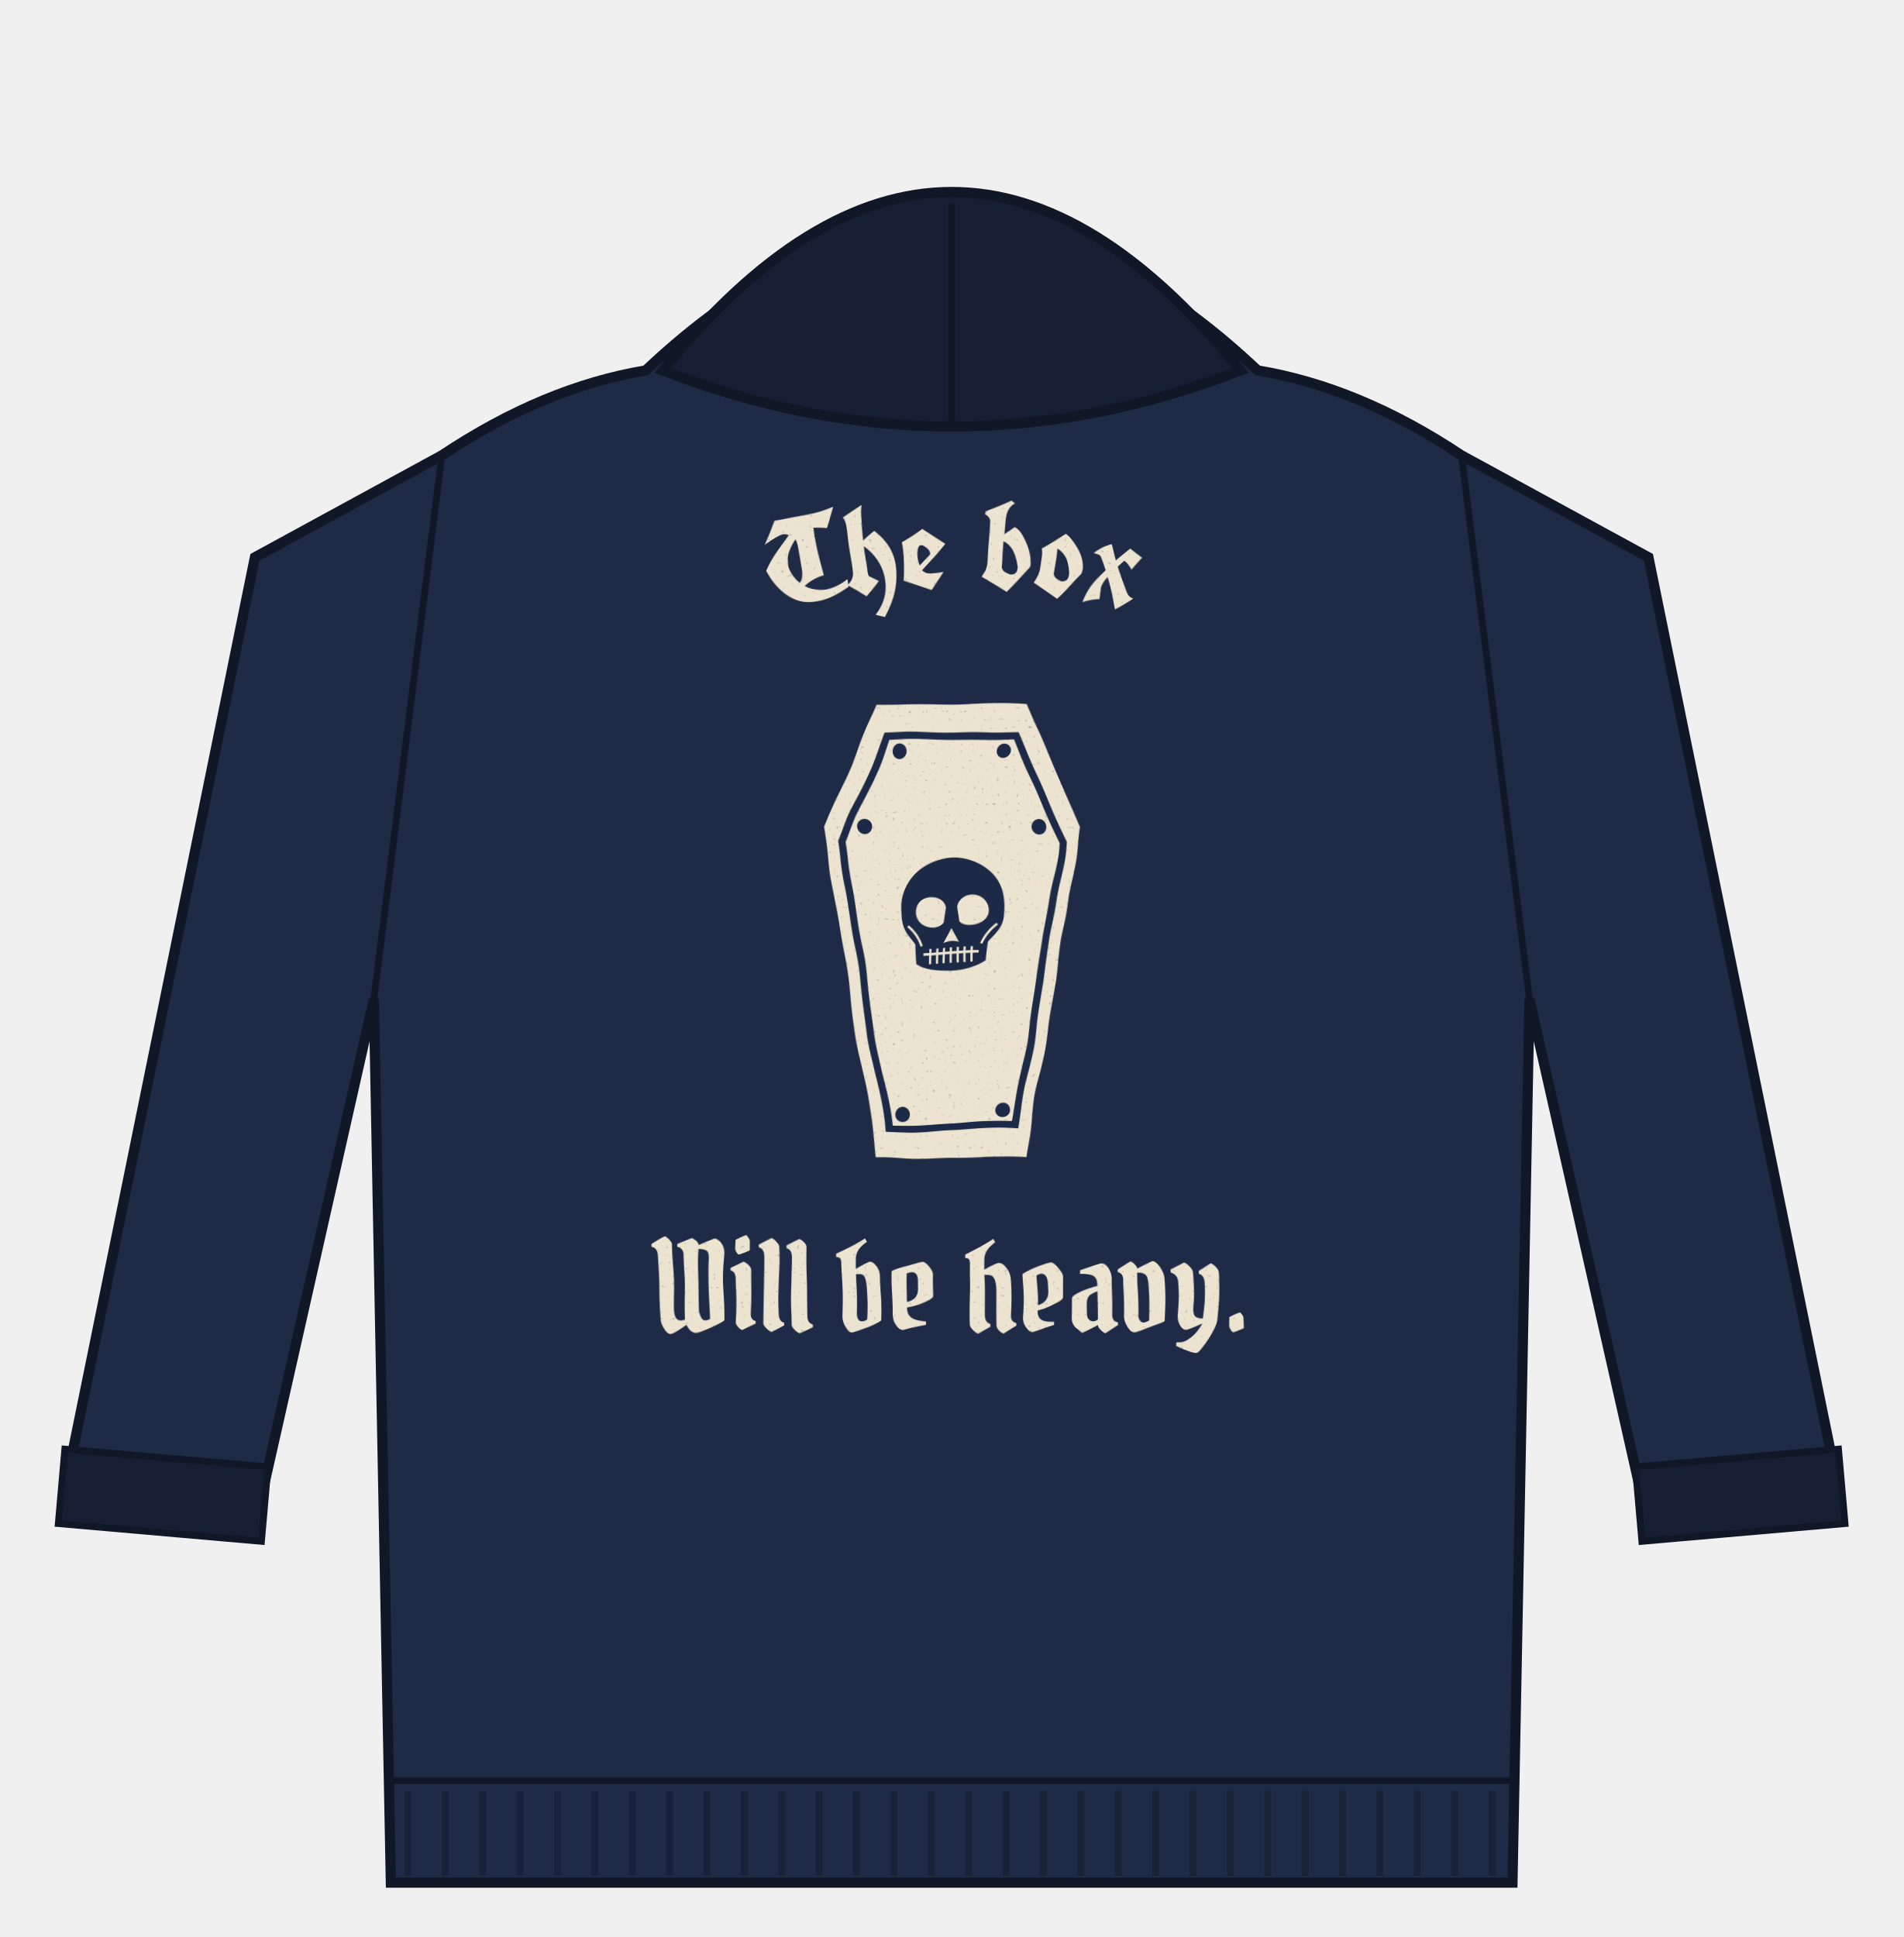
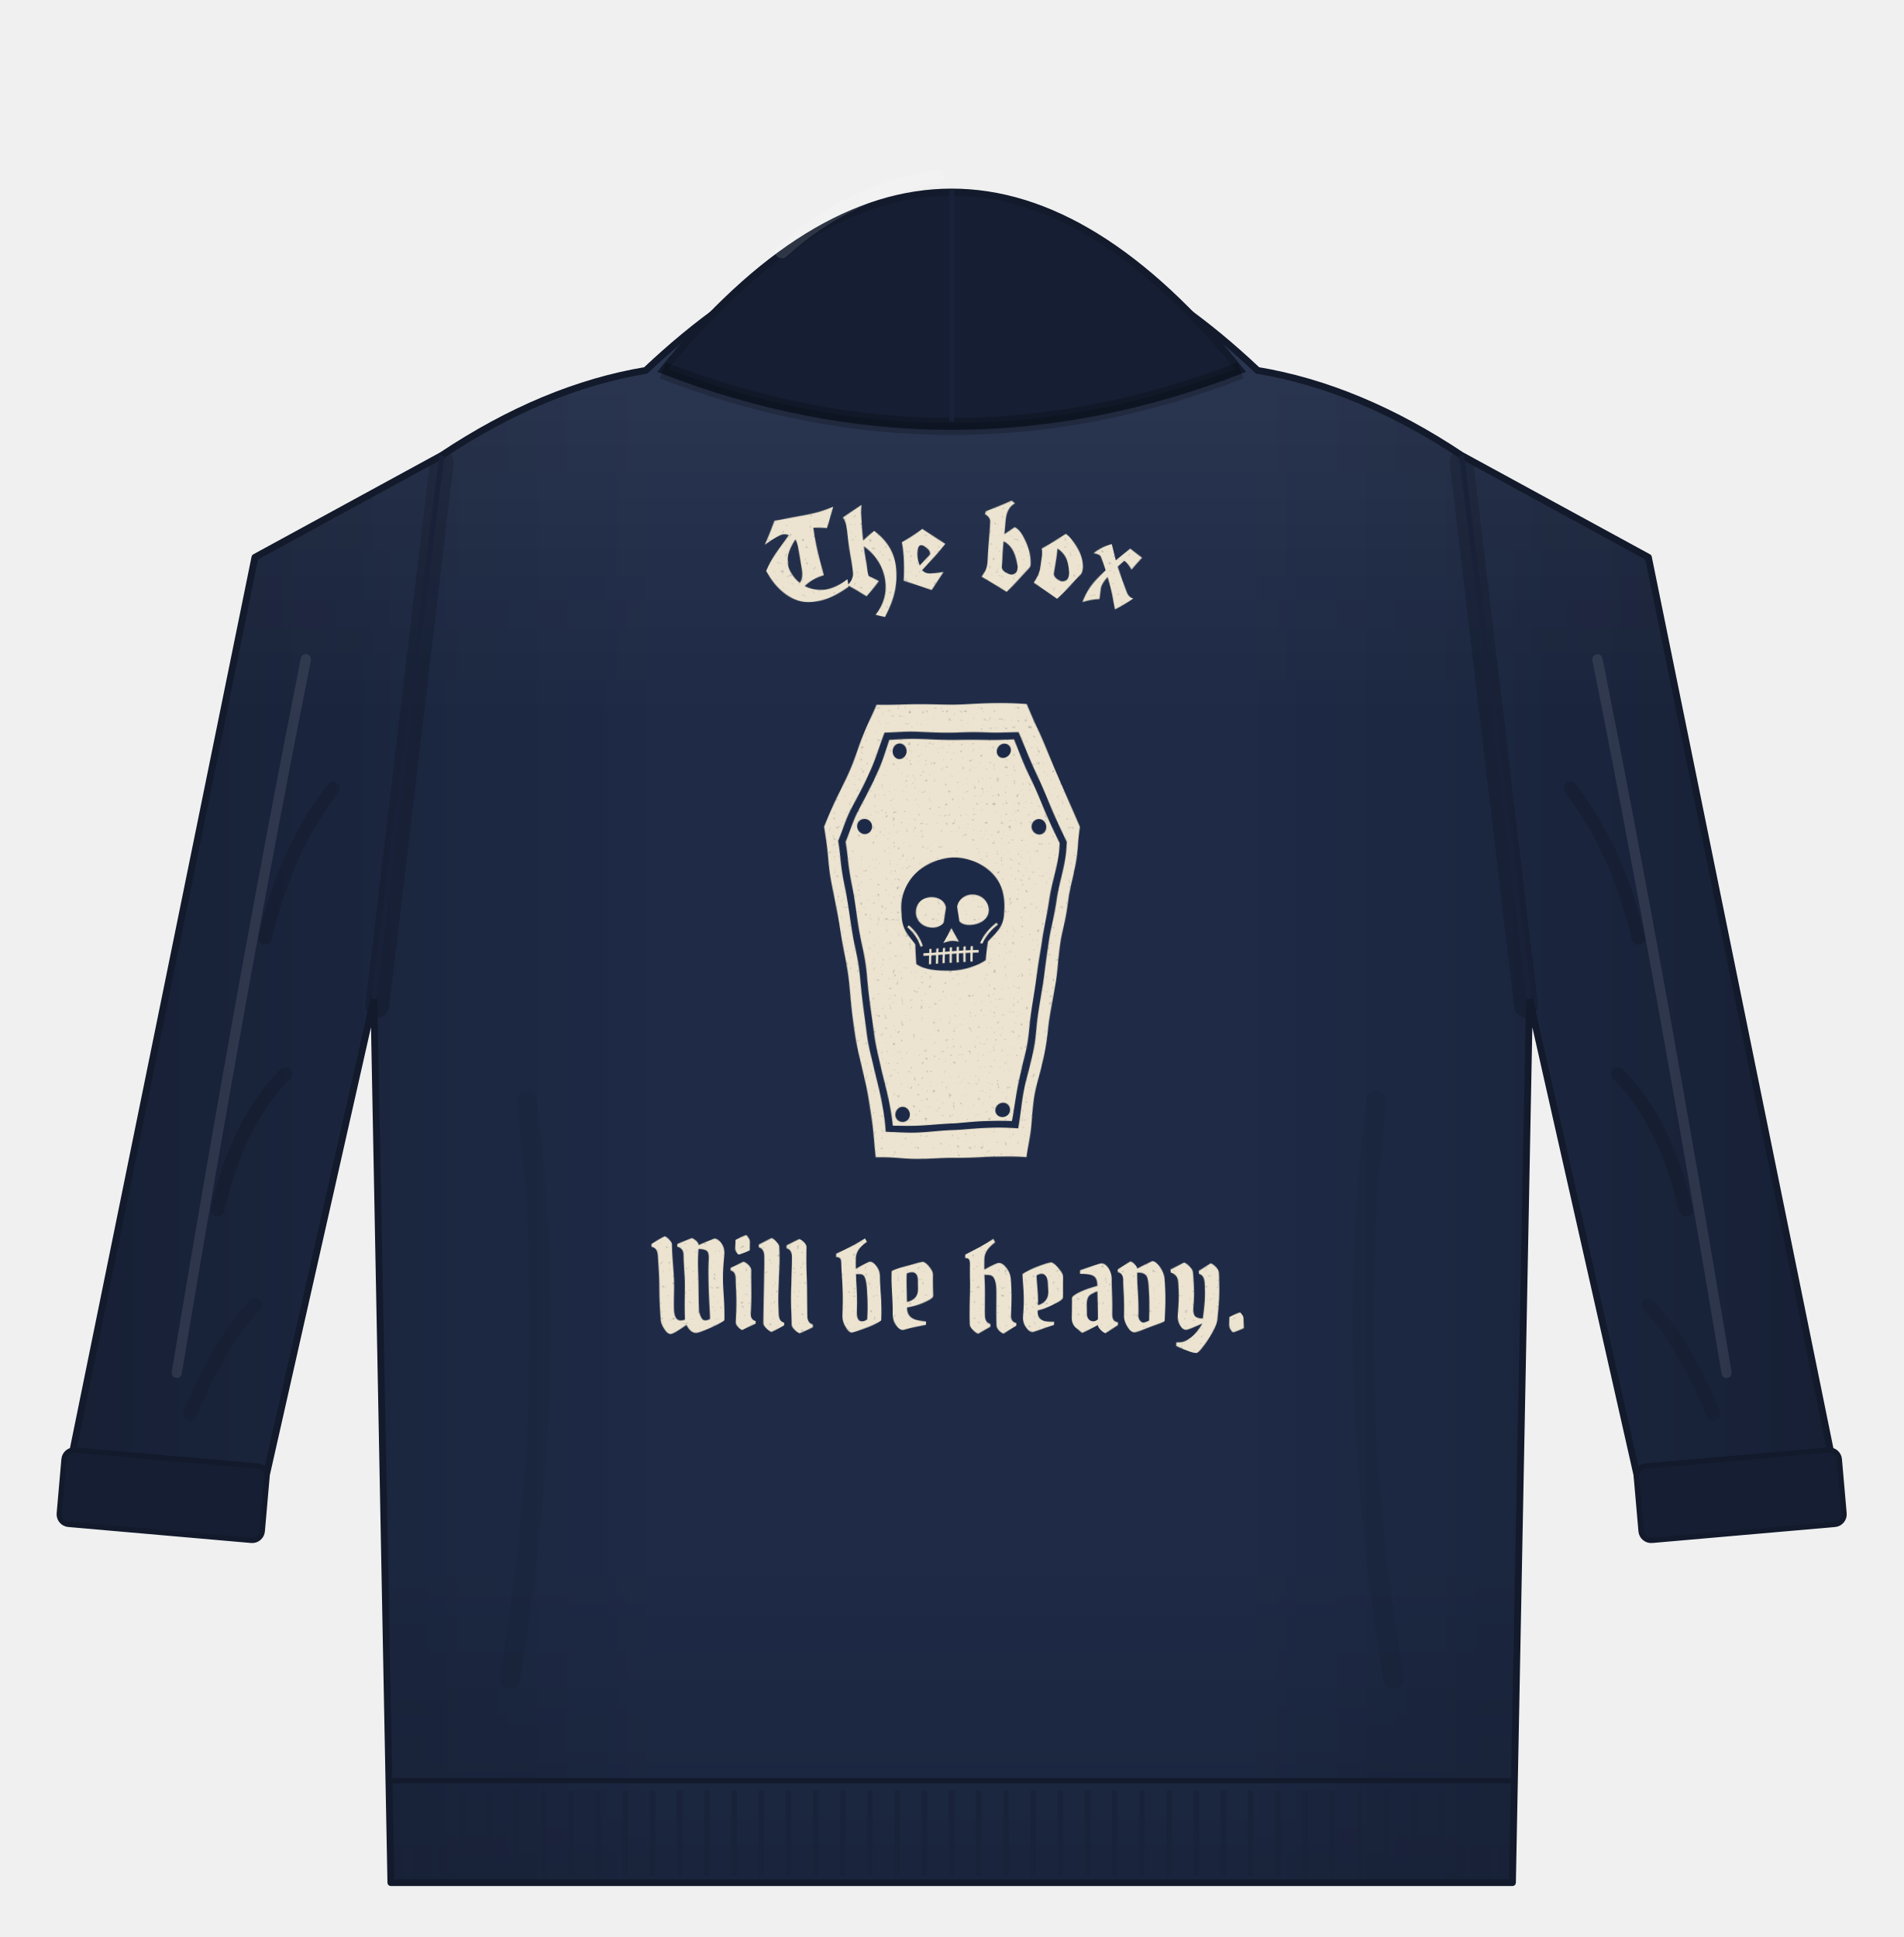
<svg xmlns="http://www.w3.org/2000/svg" viewBox="20 36 560 570" width="560" height="570">
  <defs>
    <filter id="grunge" x="-5%" y="-5%" width="110%" height="110%">
      <feTurbulence type="fractalNoise" baseFrequency="0.85" numOctaves="2" seed="7" result="n" />
      <feColorMatrix in="n" type="matrix" values="0 0 0 0 0  0 0 0 0 0  0 0 0 0 0  0 0 0 -1.1 1.75" result="m" />
      <feTurbulence type="fractalNoise" baseFrequency="0.04" numOctaves="2" seed="3" result="w" />
      <feDisplacementMap in="SourceGraphic" in2="w" scale="2.5" result="d" />
      <feComposite in="d" in2="m" operator="in" />
    </filter>
  </defs>
-   <path d="M150 170 L95 200 L40 470 L95 485 L130 330 L135 590 L465 590 L470 330 L505 485 L560 470 L505 200 L450 170 Q420 150 390 145 Q300 60 210 145 Q180 150 150 170 Z" fill="#1e2a46" stroke="#101726" stroke-width="3" />
-   <path d="M150 170 L130 330 M450 170 L470 330 M135 560 L465 560" stroke="#101726" stroke-width="2" fill="none" />
-   <g stroke="#182138" stroke-width="2">
+   <defs>
+     <clipPath id="hbc">
+       <path d="M150 170 L95 200 L40 470 L95 485 L130 330 L135 590 L465 590 L470 330 L505 485 L560 470 L505 200 L450 170 Q420 150 390 145 Q300 60 210 145 Q180 150 150 170 Z" />
+     </clipPath>
+     <linearGradient id="hbx" x1="0" x2="1" y1="0" y2="0">
+       <stop offset="0" stop-color="#000" stop-opacity=".26" />
+       <stop offset=".2" stop-color="#000" stop-opacity=".1" />
+       <stop offset=".34" stop-color="#000" stop-opacity="0" />
+       <stop offset=".66" stop-color="#000" stop-opacity="0" />
+       <stop offset=".8" stop-color="#000" stop-opacity=".1" />
+       <stop offset="1" stop-color="#000" stop-opacity=".26" />
+     </linearGradient>
+     <linearGradient id="hby" x1="0" x2="0" y1="0" y2="1">
+       <stop offset="0" stop-color="#fff" stop-opacity=".1" />
+       <stop offset=".35" stop-color="#fff" stop-opacity="0" />
+       <stop offset=".8" stop-color="#000" stop-opacity="0" />
+       <stop offset="1" stop-color="#000" stop-opacity=".16" />
+     </linearGradient>
+     <radialGradient id="hbn" cx=".5" cy="0" r="1">
+       <stop offset="0" stop-color="#000" stop-opacity=".28" />
+       <stop offset="1" stop-color="#000" stop-opacity="0" />
+     </radialGradient>
+   </defs>
+   <path d="M150 170 L95 200 L40 470 L95 485 L130 330 L135 590 L465 590 L470 330 L505 485 L560 470 L505 200 L450 170 Q420 150 390 145 Q300 60 210 145 Q180 150 150 170 Z" fill="#1e2a46" />
+   <g clip-path="url(#hbc)">
+     <rect x="30" y="50" width="540" height="560" fill="url(#hbx)" />
+     <rect x="30" y="50" width="540" height="560" fill="url(#hby)" />
+     <path d="M150 172 L131 332" stroke="#000" stroke-opacity="0.16" stroke-width="7" fill="none" stroke-linecap="round" />
+     <path d="M450 172 L469 332" stroke="#000" stroke-opacity="0.16" stroke-width="7" fill="none" stroke-linecap="round" />
+     <path d="M118 268 Q104 286 98 312" stroke="#000" stroke-opacity="0.13" stroke-width="4" fill="none" stroke-linecap="round" />
+     <path d="M104 352 Q90 366 84 392" stroke="#000" stroke-opacity="0.13" stroke-width="4" fill="none" stroke-linecap="round" />
+     <path d="M95 420 Q84 432 76 452" stroke="#000" stroke-opacity="0.1" stroke-width="4" fill="none" stroke-linecap="round" />
+     <path d="M482 268 Q496 286 502 312" stroke="#000" stroke-opacity="0.13" stroke-width="4" fill="none" stroke-linecap="round" />
+     <path d="M496 352 Q510 366 516 392" stroke="#000" stroke-opacity="0.13" stroke-width="4" fill="none" stroke-linecap="round" />
+     <path d="M505 420 Q516 432 524 452" stroke="#000" stroke-opacity="0.1" stroke-width="4" fill="none" stroke-linecap="round" />
+     <path d="M110 230 Q92 320 72 440" stroke="#fff" stroke-opacity="0.09" stroke-width="3" fill="none" stroke-linecap="round" />
+     <path d="M490 230 Q508 320 528 440" stroke="#fff" stroke-opacity="0.09" stroke-width="3" fill="none" stroke-linecap="round" />
+     <path d="M175 360 Q185 440 170 530" stroke="#000" stroke-opacity="0.06" stroke-width="6" fill="none" stroke-linecap="round" />
+     <path d="M425 360 Q415 440 430 530" stroke="#000" stroke-opacity="0.06" stroke-width="6" fill="none" stroke-linecap="round" />
+   </g>
+   <path d="M150 170 L95 200 L40 470 L95 485 L130 330 L135 590 L465 590 L470 330 L505 485 L560 470 L505 200 L450 170 Q420 150 390 145 Q300 60 210 145 Q180 150 150 170 Z" fill="none" stroke="#121a2b" stroke-width="2" stroke-linejoin="round" />
+   <path d="M150 170 L130 330 M450 170 L470 330" stroke="#182138" stroke-width="1.5" fill="none" />
+   <path d="M135 560 L465 560" stroke="#121a2b" stroke-width="1.5" fill="none" />
+   <g stroke="#182239" stroke-width="1.6">
    <line x1="140" y1="563" x2="140" y2="588" />
-     <line x1="151" y1="563" x2="151" y2="588" />
-     <line x1="162" y1="563" x2="162" y2="588" />
-     <line x1="173" y1="563" x2="173" y2="588" />
-     <line x1="184" y1="563" x2="184" y2="588" />
-     <line x1="195" y1="563" x2="195" y2="588" />
-     <line x1="206" y1="563" x2="206" y2="588" />
-     <line x1="217" y1="563" x2="217" y2="588" />
+     <line x1="148" y1="563" x2="148" y2="588" />
+     <line x1="156" y1="563" x2="156" y2="588" />
+     <line x1="164" y1="563" x2="164" y2="588" />
+     <line x1="172" y1="563" x2="172" y2="588" />
+     <line x1="180" y1="563" x2="180" y2="588" />
+     <line x1="188" y1="563" x2="188" y2="588" />
+     <line x1="196" y1="563" x2="196" y2="588" />
+     <line x1="204" y1="563" x2="204" y2="588" />
+     <line x1="212" y1="563" x2="212" y2="588" />
+     <line x1="220" y1="563" x2="220" y2="588" />
    <line x1="228" y1="563" x2="228" y2="588" />
-     <line x1="239" y1="563" x2="239" y2="588" />
-     <line x1="250" y1="563" x2="250" y2="588" />
-     <line x1="261" y1="563" x2="261" y2="588" />
-     <line x1="272" y1="563" x2="272" y2="588" />
-     <line x1="283" y1="563" x2="283" y2="588" />
-     <line x1="294" y1="563" x2="294" y2="588" />
-     <line x1="305" y1="563" x2="305" y2="588" />
+     <line x1="236" y1="563" x2="236" y2="588" />
+     <line x1="244" y1="563" x2="244" y2="588" />
+     <line x1="252" y1="563" x2="252" y2="588" />
+     <line x1="260" y1="563" x2="260" y2="588" />
+     <line x1="268" y1="563" x2="268" y2="588" />
+     <line x1="276" y1="563" x2="276" y2="588" />
+     <line x1="284" y1="563" x2="284" y2="588" />
+     <line x1="292" y1="563" x2="292" y2="588" />
+     <line x1="300" y1="563" x2="300" y2="588" />
+     <line x1="308" y1="563" x2="308" y2="588" />
    <line x1="316" y1="563" x2="316" y2="588" />
-     <line x1="327" y1="563" x2="327" y2="588" />
-     <line x1="338" y1="563" x2="338" y2="588" />
-     <line x1="349" y1="563" x2="349" y2="588" />
-     <line x1="360" y1="563" x2="360" y2="588" />
-     <line x1="371" y1="563" x2="371" y2="588" />
-     <line x1="382" y1="563" x2="382" y2="588" />
-     <line x1="393" y1="563" x2="393" y2="588" />
+     <line x1="324" y1="563" x2="324" y2="588" />
+     <line x1="332" y1="563" x2="332" y2="588" />
+     <line x1="340" y1="563" x2="340" y2="588" />
+     <line x1="348" y1="563" x2="348" y2="588" />
+     <line x1="356" y1="563" x2="356" y2="588" />
+     <line x1="364" y1="563" x2="364" y2="588" />
+     <line x1="372" y1="563" x2="372" y2="588" />
+     <line x1="380" y1="563" x2="380" y2="588" />
+     <line x1="388" y1="563" x2="388" y2="588" />
+     <line x1="396" y1="563" x2="396" y2="588" />
    <line x1="404" y1="563" x2="404" y2="588" />
-     <line x1="415" y1="563" x2="415" y2="588" />
-     <line x1="426" y1="563" x2="426" y2="588" />
-     <line x1="437" y1="563" x2="437" y2="588" />
-     <line x1="448" y1="563" x2="448" y2="588" />
-     <line x1="459" y1="563" x2="459" y2="588" />
+     <line x1="412" y1="563" x2="412" y2="588" />
+     <line x1="420" y1="563" x2="420" y2="588" />
+     <line x1="428" y1="563" x2="428" y2="588" />
+     <line x1="436" y1="563" x2="436" y2="588" />
+     <line x1="444" y1="563" x2="444" y2="588" />
+     <line x1="452" y1="563" x2="452" y2="588" />
+     <line x1="460" y1="563" x2="460" y2="588" />
  </g>
-   <rect x="38" y="465" width="60" height="22" fill="#151e32" stroke="#101726" stroke-width="2" transform="rotate(5 68 476)" />
-   <rect x="502" y="465" width="60" height="22" fill="#151e32" stroke="#101726" stroke-width="2" transform="rotate(-5 532 476)" />
-   <path d="M215 145 Q300 40 385 145 Q300 178 215 145 Z" fill="#151e32" stroke="#101726" stroke-width="3" />
-   <path d="M300 96 L300 160" stroke="#101726" stroke-width="2" />
+   <rect x="38" y="465" width="60" height="22" rx="3" fill="#151e32" stroke="#121a2b" stroke-width="1.5" transform="rotate(5 68 476)" />
+   <rect x="502" y="465" width="60" height="22" rx="3" fill="#151e32" stroke="#121a2b" stroke-width="1.5" transform="rotate(-5 532 476)" />
+   <path d="M215 145 Q300 40 385 145 Q300 178 215 145 Z" fill="#151e32" stroke="#121a2b" stroke-width="2" />
+   <path d="M215 145 Q300 178 385 145" fill="none" stroke="#000" stroke-opacity=".2" stroke-width="5" />
+   <path d="M300 92 L300 160" stroke="#182138" stroke-width="1.5" />
+   <path d="M250 110 Q270 92 296 88" stroke="#fff" stroke-opacity="0.12" stroke-width="4" fill="none" stroke-linecap="round" />
  <g filter="url(#grunge)">
    <path d="M245.4 204Q247.6 198.9 251.8 193.2Q250.8 192.7 249.8 192.9Q248.5 193.1 244.5 195.8L247.3 188.7Q252.4 188.1 256.8 187.2Q261.1 186.3 264.9 184.9Q263.9 189.7 263.5 191.6Q261.5 191.3 259.3 191.3L262.4 205.3Q259.5 206.3 257.1 208.8Q259.7 210.1 262.8 209.5Q265.9 208.8 269.1 206.2Q269.3 207.3 269.5 208.5Q261 214.9 255.2 213Q249.4 211.1 245.4 204ZM253.9 194.6Q251.8 197.7 251.8 200.4Q251.9 201.4 252.1 202.7Q252.4 203.9 253.4 205.4Q254.4 206.9 255.7 207.9Q256.7 206.4 256.2 203.8Q255.3 199 254.9 197.4Q254.6 195.7 253.9 194.6ZM278.2 206.6Q275.6 210.3 274.8 211.3Q273.4 210.5 272 209.6Q270.6 208.8 269.2 208Q270.3 206.8 270.5 205.9Q270.8 205 270.7 204.2L269.6 193.6Q269.5 192.5 269.2 190.9Q268.9 189.4 268.1 188.4L273.5 184.6Q273.3 186.7 273.5 189Q273.6 191.2 273.9 193.6L274.1 195.2L277.2 192.2Q282.6 196.3 283.3 202.1Q284 208.7 279.9 217.1L277.2 216.5Q280.6 211.8 280 206.2Q279.3 200.4 274.3 196.9L275 203.8Q275.2 205.1 275.4 205.3Q275.7 205.4 278.2 206.6ZM294 209.5 285.5 206.5Q285.8 203.9 285.7 201Q285.6 198.2 284.9 195.1L290.8 191.3L290.8 191.2L290.9 191.2L290.9 191.2L297.9 195.8L291.1 203.6Q291.9 204.4 292.8 204.5Q293.6 204.6 294.2 204.5Q294.8 204.5 295.6 204.4Q296.3 204.3 297.5 204.2Q296.6 205.6 295.7 206.9Q294.9 208.2 294 209.5ZM290.5 196Q289.5 196 289.6 198.8Q289.7 200.4 290.3 201.9Q290.3 202.1 290.4 202.2L293.1 199.1Q293.4 198.8 293.3 198.4Q293.3 198.1 293 197.6Q292.7 197.2 292.3 196.9Q291.2 195.9 290.5 196ZM309.9 187.4 310.2 186.6Q313.8 185.6 318 183.7L319 184.5Q316.4 185.8 316.1 189.9L315.8 193.5L318.9 191.5Q320.2 192.1 321.2 193.8Q323.2 197.3 323.3 201Q323.3 201.5 323.3 202.2Q323.2 202.9 322.8 203.3L316.4 210.4L309.2 206.1Q309.7 205.2 310.2 204.2Q310.6 203.1 310.7 201.8L311.5 189.7Q311.6 188.4 309.9 187.4ZM315.6 195.6 315 203.2Q315.1 204.1 316.1 204.7Q317.1 205.2 317.5 205.3Q317.8 205.3 318 205.3Q319.5 205 319.6 203.4Q319.7 203 319.6 202.6Q319.2 199.6 318.2 198Q317.2 196.4 315.6 195.6ZM326.6 197.5Q331 195.4 334.1 193.6Q335.3 194.4 336.4 196.1Q338.9 199.7 338.9 203.2Q338.9 203.6 338.8 204Q338.7 205.1 337.9 205.7L331 212.2L324.1 207.4Q325.7 205.1 326 203.3L326.6 199.2Q326.7 198 326.6 197.5ZM331.3 197.6 330.1 205Q330.2 205.8 331.1 206.5Q332.1 207.1 332.4 207.2Q332.8 207.2 332.9 207.2Q334.5 207.1 334.7 205.5Q334.8 205.2 334.8 204.7Q334.6 201.7 333.7 200.1Q332.8 198.5 331.3 197.6ZM343.8 209 343.3 212.1Q341.2 212.2 338.3 213Q340.1 209 345.3 203.8Q344.6 201.5 344 200Q343.8 199.4 343.1 199.2Q342.5 199 341.9 198.9Q342.8 198.1 344 197.4Q345.1 196.7 347.1 196.1Q347.6 198.2 348.3 200.9Q350.3 199.2 352.5 197.4Q354.4 198.9 355.9 200L352.8 203.5Q351.9 201.8 350.8 201Q349.6 202 348.8 202.7Q349.9 206.5 351.2 209.9Q351.8 211.5 353.2 211.9Q350.3 214 347.9 215.2Q347.3 212.9 346.9 210.5Q346.4 208.1 345.8 205.7Q344.1 207.6 343.8 209Z" fill="#ece4d0" />
    <polygon points="277.8,243.3 322.2,243.3 337.6,279.2 322.2,376.7 277.8,376.7 262.4,279.2" fill="#ece4d0" />
    <polygon points="280.9,252.6 319.1,252.6 332.4,283.5 319.1,367.4 280.9,367.4 267.6,283.5" fill="none" stroke="#1e2a46" stroke-width="2.1" />
    <circle cx="274.4" cy="279.2" r="2.2" fill="#1e2a46" />
    <circle cx="325.6" cy="279.2" r="2.2" fill="#1e2a46" />
    <circle cx="284.6" cy="363.0" r="2.2" fill="#1e2a46" />
    <circle cx="315.4" cy="363.0" r="2.2" fill="#1e2a46" />
    <circle cx="284.6" cy="257.0" r="2.2" fill="#1e2a46" />
    <circle cx="315.4" cy="257.0" r="2.2" fill="#1e2a46" />
    <path d="M284.6 304.3 C282.8 282.7 317.2 282.7 315.4 304.3 C315.4 309.2 312.9 311.0 311.1 313.5 L310.8 319.3 C306.2 322.7 293.8 322.7 289.2 319.3 L288.9 313.5 C287.1 311.0 284.6 309.2 284.6 304.3 Z" fill="#1e2a46" />
    <path d="M298.2 303.0 C297.5 298.7 289.5 298.1 288.9 303.6 C288.6 308.6 295.7 309.8 297.5 307.3 Z" fill="#ece4d0" />
    <path d="M286.5 307.9 Q289.5 310.4 290.8 314.1" stroke="#ece4d0" stroke-width="0.7" fill="none" />
    <path d="M301.8 303.0 C302.5 298.7 310.5 298.1 311.1 303.6 C311.4 308.6 304.3 309.8 302.5 307.3 Z" fill="#ece4d0" />
    <path d="M313.5 307.9 Q310.5 310.4 309.2 314.1" stroke="#ece4d0" stroke-width="0.7" fill="none" />
    <path d="M300.0 309.2 L297.5 313.5 Q300.0 312.6 302.5 313.5 Z" fill="#ece4d0" />
    <path d="M291.4 316.6 L308.6 316.6" stroke="#ece4d0" stroke-width="0.8" />
    <line x1="293.5" y1="315.0" x2="293.5" y2="319.6" stroke="#ece4d0" stroke-width="0.7" />
    <line x1="295.7" y1="315.0" x2="295.7" y2="319.6" stroke="#ece4d0" stroke-width="0.7" />
    <line x1="297.8" y1="315.0" x2="297.8" y2="319.6" stroke="#ece4d0" stroke-width="0.7" />
    <line x1="300.0" y1="315.0" x2="300.0" y2="319.6" stroke="#ece4d0" stroke-width="0.7" />
    <line x1="302.2" y1="315.0" x2="302.2" y2="319.6" stroke="#ece4d0" stroke-width="0.7" />
    <line x1="304.3" y1="315.0" x2="304.3" y2="319.6" stroke="#ece4d0" stroke-width="0.7" />
    <line x1="306.5" y1="315.0" x2="306.5" y2="319.6" stroke="#ece4d0" stroke-width="0.7" />
    <path d="M221.5 405.7Q221.5 403.7 219.7 403.3V402.5Q223.6 400.4 223.6 400.4Q223.9 400.4 224.8 401.1Q225.6 401.8 225.8 402.6Q225.9 402.5 228 401.4Q230.1 400.4 230.1 400.4Q230.9 400.4 231.7 401.2Q233.4 402.9 233.4 405.7V424.7Q233.4 425.1 229.5 426.6Q225.7 428.1 224.7 428.1Q223 428.1 221.9 425.8Q218 428.1 216.9 428.1Q215.9 428.1 214.9 426.5Q213.9 425 213.9 423.7V405.7Q213.9 403.7 212.1 403.3V402.5L216.1 400.3Q216.9 400.6 217.5 401.4Q218.2 402.1 218.2 402.7V421.1Q218.2 424.5 220.3 424.5Q220.9 424.5 221.5 424.3ZM229 424.2V406.9Q229 405.1 228.3 404.4Q227.5 403.8 225.8 403.8V421.4Q225.8 422.6 226.3 423.6Q226.7 424.6 227.5 424.6Q228.3 424.6 229 424.2ZM241.3 410V422.8Q241.3 424.9 242.8 425.2V426L239.1 428.1Q238.3 427.8 237.7 427Q237 426.3 237 425.6V412.9Q237 410.7 235.5 410.4V409.6L239.1 407.6Q239.9 407.9 240.6 408.6Q241.3 409.4 241.3 410ZM236.4 403.1V400.9Q236.4 400.8 237.9 400.2Q239.4 399.6 239.7 399.6Q239.9 399.6 240.3 400.3Q240.8 400.9 240.8 401.5V404.1Q240.8 404.2 239.4 404.8Q237.9 405.4 237.6 405.4Q237.3 405.4 236.9 404.7Q236.4 404.1 236.4 403.1ZM249.2 402.8V422.8Q249.2 424.9 250.7 425.2V426L247.1 428.1Q246.3 427.8 245.6 427Q244.9 426.3 244.9 425.6V405.7Q244.9 403.5 243.4 403.2V402.4L247.1 400.4Q247.9 400.7 248.5 401.5Q249.2 402.2 249.2 402.8ZM257.1 402.8V422.8Q257.1 424.9 258.6 425.2V426L255 428.1Q254.2 427.8 253.5 427Q252.8 426.3 252.8 425.6V405.7Q252.8 403.5 251.3 403.2V402.4L255 400.4Q255.8 400.7 256.5 401.5Q257.1 402.2 257.1 402.8ZM271.9 421.6Q271.9 424.8 273.6 424.8Q274.4 424.8 275.1 424.2V415.2Q275.1 411.7 273.8 411.2Q273.2 411 271.9 411ZM267.6 422.8V407.8Q267.6 406.8 267.3 406.4Q266.9 406 266.1 406V405Q270.8 402.6 274.5 400.4L275.1 401.5Q274.7 401.7 274.1 402.2Q273.4 402.8 273 403.3Q271.9 404.7 271.9 406.4V409.5Q275.6 407.6 276.2 407.6Q277.2 407.6 278.3 409Q279.5 410.5 279.5 412.2V424.7Q279.5 425.1 275.5 426.6Q271.5 428.1 270.6 428.1Q269.7 428.1 268.7 426.4Q267.6 424.8 267.6 422.8ZM291.9 407.6Q292.1 407.6 292.8 408.1Q293.5 408.7 294.2 409.7Q294.9 410.7 294.9 411.6V417.6Q294.9 418.3 293 419.2Q291.1 420.2 289.3 420.8Q287.6 421.3 287.4 421.3Q287.4 424.1 289.8 424.8Q291 425.1 292.7 425.1V426.1Q286.8 428.1 286.4 428.1Q285.3 428.1 284.2 426.5Q283.1 425 283.1 423V410.9Q283.1 410.6 287.2 409.1Q291.3 407.6 291.9 407.6ZM287.4 411.4V419.7Q290.6 418.8 290.6 415.8V413.3Q290.6 412.3 290.2 411.6Q289.7 410.9 289 410.9Q288.2 410.9 287.4 411.4ZM305.2 425.6V407.8Q305.2 406.8 304.9 406.4Q304.6 406 303.8 406V405Q308.4 402.6 312.1 400.4L312.7 401.5Q312.3 401.7 311.7 402.2Q311 402.8 310.6 403.3Q309.5 404.7 309.5 406.4V409.5Q313.2 407.6 313.8 407.6Q315 407.6 316 409Q317.1 410.4 317.1 412.2V422.8Q317.1 424.7 318.8 425.1V425.9L314.9 428.1Q314.1 427.8 313.4 427Q312.8 426.3 312.8 425.6V415.2Q312.8 411.7 311.5 411.2Q310.9 411 309.5 411V422.8Q309.5 424.9 311 425.2V426L307.4 428.1Q306.6 427.8 305.9 427Q305.2 426.3 305.2 425.6ZM329.5 407.6Q329.7 407.6 330.4 408.1Q331.1 408.7 331.8 409.7Q332.6 410.7 332.6 411.6V417.6Q332.6 418.3 330.7 419.2Q328.7 420.2 327 420.8Q325.2 421.3 325 421.3Q325 424.1 327.4 424.8Q328.6 425.1 330.3 425.1V426.1Q324.4 428.1 324 428.1Q322.9 428.1 321.8 426.5Q320.7 425 320.7 423V410.9Q320.7 410.6 324.8 409.1Q328.9 407.6 329.5 407.6ZM325 411.4V419.7Q328.2 418.8 328.2 415.8V413.3Q328.2 412.3 327.8 411.6Q327.3 410.9 326.6 410.9Q325.9 410.9 325 411.4ZM347.1 412.3V422.5Q347.1 423.8 347.6 424.4Q348 424.9 348.9 425.1V425.9L345 428.1Q344.2 427.8 343.5 427Q342.8 426.3 342.8 425.7L338.3 428.1Q338.2 428 338 427.9Q337.8 427.8 337.3 427.3Q336.7 426.9 336.3 426.5Q335.3 425.3 335.3 423.8V417.9Q335.3 417.3 337.1 416.4Q339 415.5 340.9 414.9L342.8 414.3Q342.8 412.2 341.7 411.4Q340.6 410.6 337.5 410.6V409.5Q343.1 407.6 343.8 407.6Q345 407.6 346.1 409.1Q347.1 410.7 347.1 412.3ZM342.8 424V415.9Q341.9 416.2 341.5 416.5Q341 416.7 340.5 417.1Q339.6 418 339.6 420.1V422.5Q339.6 423.4 340.1 424Q340.7 424.6 341.4 424.6Q342.1 424.6 342.8 424ZM362.7 412.5V424.7Q362.7 425.1 358.8 426.6Q355 428.1 353.8 428.1Q352.7 428.1 351.7 426.4Q350.7 424.7 350.7 423.4V412.9Q350.7 410.9 349 410.5V409.7L352.9 407.5Q353.7 407.8 354.3 408.5Q355 409.2 355.1 409.8L359.5 407.6Q360.5 407.6 361.6 409.1Q362.7 410.7 362.7 412.5ZM358.3 424.8V414.7Q358.3 412.3 357.6 411.7Q356.9 411 355.1 411V423.3Q355.1 424.2 355.6 424.8Q356.1 425.4 356.6 425.4Q357.2 425.4 358.3 424.8ZM378.1 410V424.3Q378.1 425.6 376.9 428.2Q375.7 430.7 374.3 432.6Q373 434.6 372.4 434.6Q371.5 434.6 370 434Q368.5 433.5 367.4 432.9L366.4 432.4V431.3H367.6Q369 431.3 370.8 429.7Q372.6 428.1 373.8 425.5Q369.7 427.4 369.1 427.4Q368 427.4 367.1 425.9Q366.3 424.5 366.3 422.8V412.9Q366.3 410.9 364.5 410.5V409.7L368.4 407.5Q369.2 407.8 369.9 408.6Q370.6 409.3 370.6 410V419.7Q370.6 422.2 371.4 423.1Q372.2 423.9 373.8 423.9V412.9Q373.8 410.7 372.3 410.4V409.6L376 407.5Q376.8 407.8 377.5 408.6Q378.1 409.3 378.1 410ZM381.7 425.8V423.6Q381.7 423.5 383.2 422.9Q384.7 422.4 385 422.4Q385.2 422.4 385.6 423Q386.1 423.6 386.1 424.2V426.9Q386.1 427 384.7 427.5Q383.2 428.1 382.9 428.1Q382.6 428.1 382.2 427.4Q381.7 426.8 381.7 425.8Z" fill="#ece4d0" />
  </g>
</svg>
